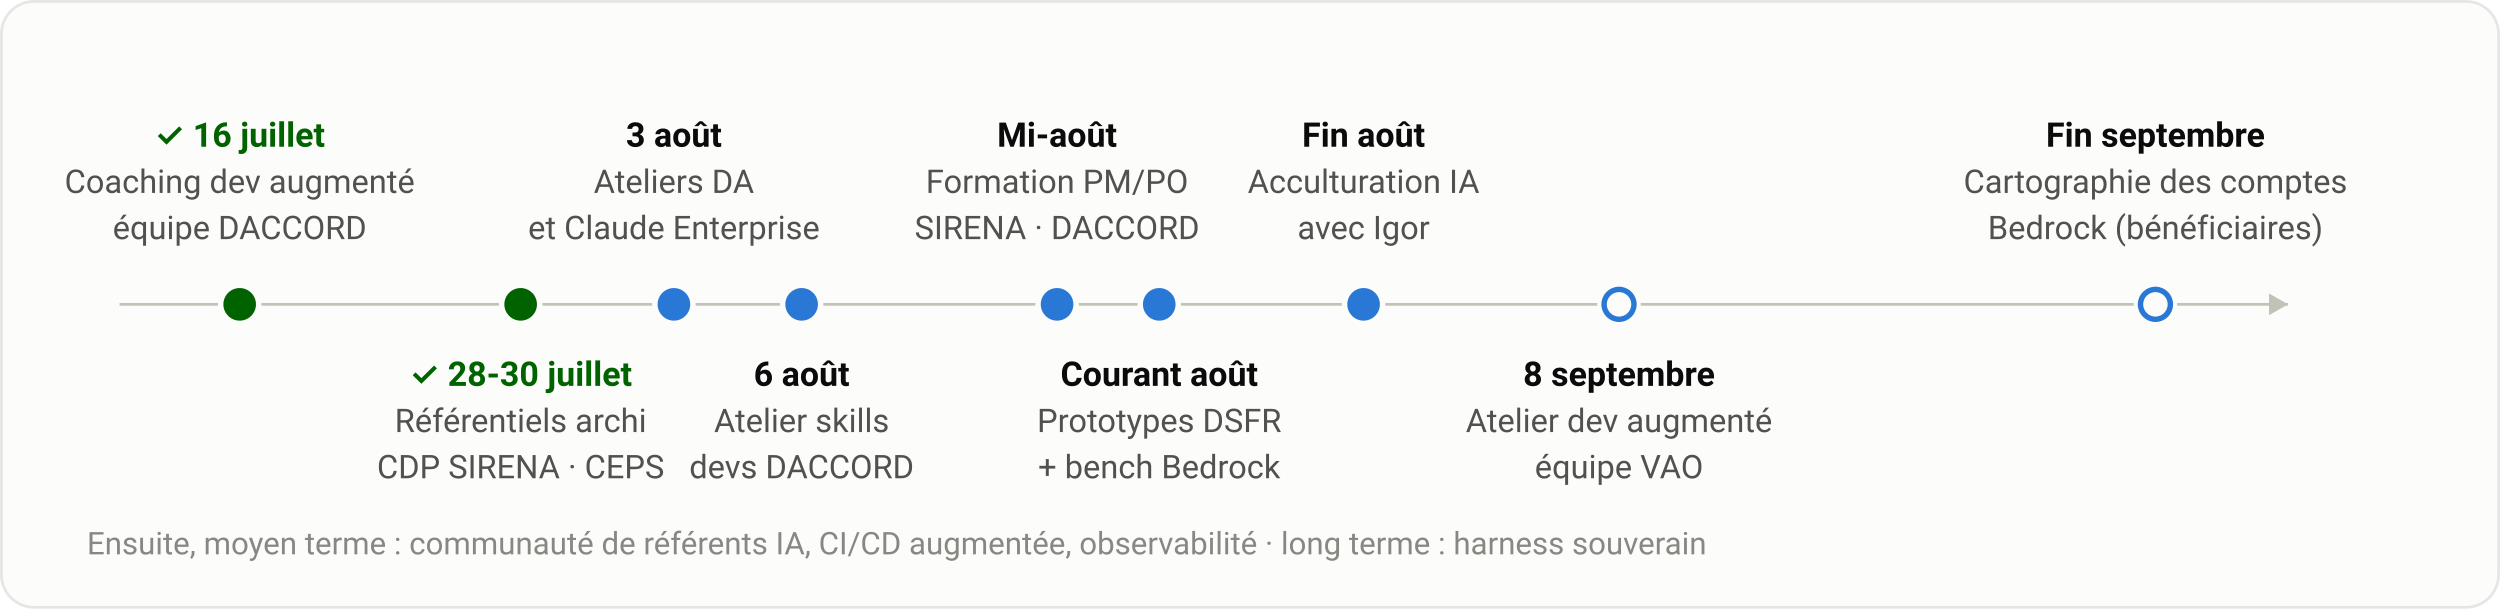
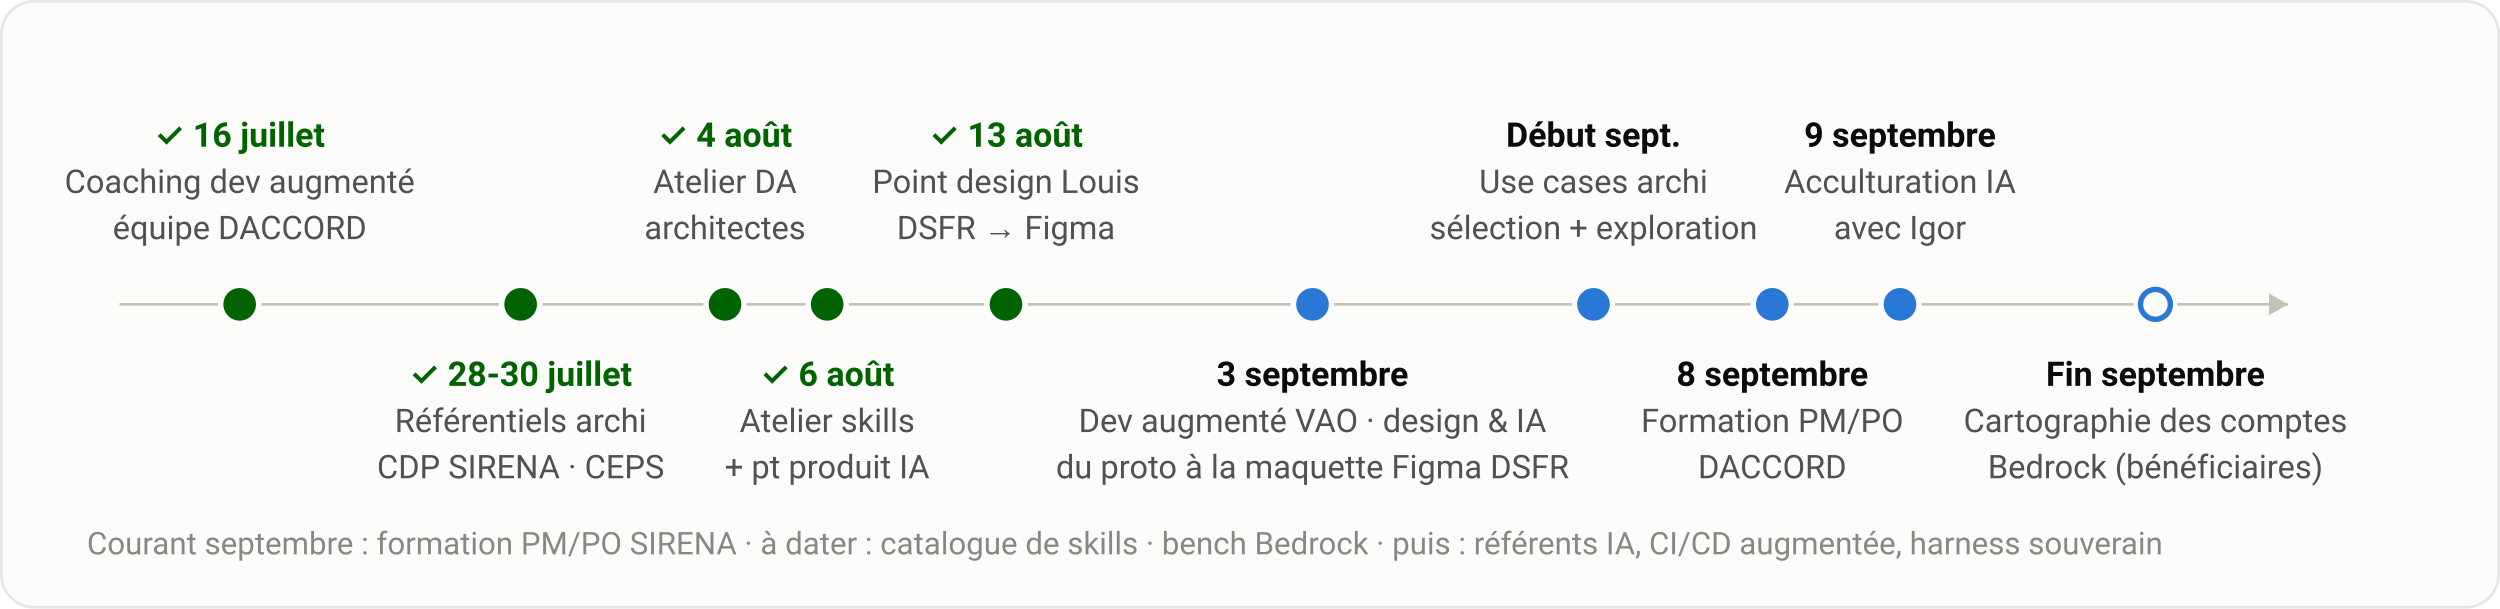
<svg xmlns="http://www.w3.org/2000/svg" width="920" height="224" viewBox="0 0 920 224" font-family="-apple-system,'Segoe UI',system-ui,Roboto,'Helvetica Neue',Arial,sans-serif">
  <rect x="0.5" y="0.5" width="919" height="223" rx="12" fill="#fcfcfb" stroke="rgba(11,11,11,0.10)" />
  <line x1="44" y1="112" x2="842" y2="112" stroke="#c3c2b7" stroke-width="1" />
  <path d="M842,112 l-7,-4 v8 z" fill="#c3c2b7" />
  <circle cx="88.2" cy="112" r="8" fill="#fcfcfb" />
  <circle cx="88.2" cy="112" r="6" fill="#006300" />
  <text x="88.2" y="54" font-size="12.5" fill="#006300" font-weight="600" text-anchor="middle">✓ 16 juillet</text>
  <text x="88.2" y="71" font-size="12" fill="#52514e" font-weight="normal" text-anchor="middle">Coaching dev augmenté</text>
  <text x="88.2" y="88" font-size="12" fill="#52514e" font-weight="normal" text-anchor="middle">équipe DACCORD</text>
  <circle cx="191.6" cy="112" r="8" fill="#fcfcfb" />
  <circle cx="191.6" cy="112" r="6" fill="#006300" />
  <text x="191.6" y="142" font-size="12.5" fill="#006300" font-weight="600" text-anchor="middle">✓ 28-30 juillet</text>
  <text x="191.6" y="159" font-size="12" fill="#52514e" font-weight="normal" text-anchor="middle">Référentiels archi</text>
  <text x="191.6" y="176" font-size="12" fill="#52514e" font-weight="normal" text-anchor="middle">CDP SIRENA · CEPS</text>
-   <circle cx="248.0" cy="112" r="8" fill="#fcfcfb" />
-   <circle cx="248.0" cy="112" r="6" fill="#2a78d6" />
-   <text x="248.0" y="54" font-size="12.5" fill="#0b0b0b" font-weight="600" text-anchor="middle">3 août</text>
-   <text x="248.0" y="71" font-size="12" fill="#52514e" font-weight="normal" text-anchor="middle">Ateliers DA</text>
-   <text x="248.0" y="88" font-size="12" fill="#52514e" font-weight="normal" text-anchor="middle">et Claude Enterprise</text>
-   <circle cx="295.0" cy="112" r="8" fill="#fcfcfb" />
-   <circle cx="295.0" cy="112" r="6" fill="#2a78d6" />
-   <text x="295.0" y="142" font-size="12.5" fill="#0b0b0b" font-weight="600" text-anchor="middle">6 août</text>
-   <text x="295.0" y="159" font-size="12" fill="#52514e" font-weight="normal" text-anchor="middle">Atelier skills</text>
-   <text x="295.0" y="176" font-size="12" fill="#52514e" font-weight="normal" text-anchor="middle">devs DACCORD</text>
-   <circle cx="389.0" cy="112" r="8" fill="#fcfcfb" />
-   <circle cx="389.0" cy="112" r="6" fill="#2a78d6" />
-   <text x="389.0" y="54" font-size="12.5" fill="#0b0b0b" font-weight="600" text-anchor="middle">Mi-août</text>
-   <text x="389.0" y="71" font-size="12" fill="#52514e" font-weight="normal" text-anchor="middle">Formation PM/PO</text>
-   <text x="389.0" y="88" font-size="12" fill="#52514e" font-weight="normal" text-anchor="middle">SIRENA · DACCORD</text>
-   <circle cx="426.6" cy="112" r="8" fill="#fcfcfb" />
-   <circle cx="426.6" cy="112" r="6" fill="#2a78d6" />
-   <text x="426.6" y="142" font-size="12.5" fill="#0b0b0b" font-weight="600" text-anchor="middle">Courant août</text>
-   <text x="426.6" y="159" font-size="12" fill="#52514e" font-weight="normal" text-anchor="middle">Prototypes DSFR</text>
-   <text x="426.6" y="176" font-size="12" fill="#52514e" font-weight="normal" text-anchor="middle">+ bench Bedrock</text>
-   <circle cx="501.8" cy="112" r="8" fill="#fcfcfb" />
-   <circle cx="501.8" cy="112" r="6" fill="#2a78d6" />
-   <text x="501.8" y="54" font-size="12.5" fill="#0b0b0b" font-weight="600" text-anchor="middle">Fin août</text>
-   <text x="501.8" y="71" font-size="12" fill="#52514e" font-weight="normal" text-anchor="middle">Acculturation IA</text>
-   <text x="501.8" y="88" font-size="12" fill="#52514e" font-weight="normal" text-anchor="middle">avec Igor</text>
-   <circle cx="595.8" cy="112" r="8" fill="#fcfcfb" />
-   <circle cx="595.8" cy="112" r="5.5" fill="#fcfcfb" stroke="#2a78d6" stroke-width="2" />
-   <text x="595.8" y="142" font-size="12.5" fill="#0b0b0b" font-weight="600" text-anchor="middle">8 septembre</text>
-   <text x="595.8" y="159" font-size="12" fill="#52514e" font-weight="normal" text-anchor="middle">Atelier dev augmenté</text>
-   <text x="595.8" y="176" font-size="12" fill="#52514e" font-weight="normal" text-anchor="middle">équipe VAO</text>
+   <circle cx="266.8" cy="112" r="8" fill="#fcfcfb" />
+   <circle cx="266.8" cy="112" r="6" fill="#006300" />
+   <text x="266.8" y="54" font-size="12.5" fill="#006300" font-weight="600" text-anchor="middle">✓ 4 août</text>
+   <text x="266.8" y="71" font-size="12" fill="#52514e" font-weight="normal" text-anchor="middle">Atelier DA</text>
+   <text x="266.8" y="88" font-size="12" fill="#52514e" font-weight="normal" text-anchor="middle">architectes</text>
+   <circle cx="304.4" cy="112" r="8" fill="#fcfcfb" />
+   <circle cx="304.4" cy="112" r="6" fill="#006300" />
+   <text x="304.4" y="142" font-size="12.5" fill="#006300" font-weight="600" text-anchor="middle">✓ 6 août</text>
+   <text x="304.4" y="159" font-size="12" fill="#52514e" font-weight="normal" text-anchor="middle">Atelier skills</text>
+   <text x="304.4" y="176" font-size="12" fill="#52514e" font-weight="normal" text-anchor="middle">+ pt produit IA</text>
+   <circle cx="370.2" cy="112" r="8" fill="#fcfcfb" />
+   <circle cx="370.2" cy="112" r="6" fill="#006300" />
+   <text x="370.2" y="54" font-size="12.5" fill="#006300" font-weight="600" text-anchor="middle">✓ 13 août</text>
+   <text x="370.2" y="71" font-size="12" fill="#52514e" font-weight="normal" text-anchor="middle">Point design Louis</text>
+   <text x="370.2" y="88" font-size="12" fill="#52514e" font-weight="normal" text-anchor="middle">DSFR → Figma</text>
+   <circle cx="483.0" cy="112" r="8" fill="#fcfcfb" />
+   <circle cx="483.0" cy="112" r="6" fill="#2a78d6" />
+   <text x="483.0" y="142" font-size="12.5" fill="#0b0b0b" font-weight="600" text-anchor="middle">3 septembre</text>
+   <text x="483.0" y="159" font-size="12" fill="#52514e" font-weight="normal" text-anchor="middle">Dev augmenté VAO · design &amp; IA</text>
+   <text x="483.0" y="176" font-size="12" fill="#52514e" font-weight="normal" text-anchor="middle">du proto à la maquette Figma DSFR</text>
+   <circle cx="586.4" cy="112" r="8" fill="#fcfcfb" />
+   <circle cx="586.4" cy="112" r="6" fill="#2a78d6" />
+   <text x="586.4" y="54" font-size="12.5" fill="#0b0b0b" font-weight="600" text-anchor="middle">Début sept.</text>
+   <text x="586.4" y="71" font-size="12" fill="#52514e" font-weight="normal" text-anchor="middle">Use cases archi</text>
+   <text x="586.4" y="88" font-size="12" fill="#52514e" font-weight="normal" text-anchor="middle">sélection + exploration</text>
+   <circle cx="652.2" cy="112" r="8" fill="#fcfcfb" />
+   <circle cx="652.2" cy="112" r="6" fill="#2a78d6" />
+   <text x="652.2" y="142" font-size="12.5" fill="#0b0b0b" font-weight="600" text-anchor="middle">8 septembre</text>
+   <text x="652.2" y="159" font-size="12" fill="#52514e" font-weight="normal" text-anchor="middle">Formation PM/PO</text>
+   <text x="652.2" y="176" font-size="12" fill="#52514e" font-weight="normal" text-anchor="middle">DACCORD</text>
+   <circle cx="699.2" cy="112" r="8" fill="#fcfcfb" />
+   <circle cx="699.2" cy="112" r="6" fill="#2a78d6" />
+   <text x="699.2" y="54" font-size="12.5" fill="#0b0b0b" font-weight="600" text-anchor="middle">9 septembre</text>
+   <text x="699.2" y="71" font-size="12" fill="#52514e" font-weight="normal" text-anchor="middle">Acculturation IA</text>
+   <text x="699.2" y="88" font-size="12" fill="#52514e" font-weight="normal" text-anchor="middle">avec Igor</text>
  <circle cx="793.2" cy="112" r="8" fill="#fcfcfb" />
  <circle cx="793.2" cy="112" r="5.5" fill="#fcfcfb" stroke="#2a78d6" stroke-width="2" />
-   <text x="793.2" y="54" font-size="12.5" fill="#0b0b0b" font-weight="600" text-anchor="middle">Fin septembre</text>
-   <text x="793.2" y="71" font-size="12" fill="#52514e" font-weight="normal" text-anchor="middle">Cartographie des comptes</text>
-   <text x="793.2" y="88" font-size="12" fill="#52514e" font-weight="normal" text-anchor="middle">Bedrock (bénéficiaires)</text>
-   <text x="32" y="204" font-size="11.5" fill="#898781" font-weight="normal" text-anchor="start">Ensuite, moyen terme : communauté de référents IA, CI/CD augmentée, observabilité · long terme : harness souverain</text>
+   <text x="793.2" y="142" font-size="12.5" fill="#0b0b0b" font-weight="600" text-anchor="middle">Fin septembre</text>
+   <text x="793.2" y="159" font-size="12" fill="#52514e" font-weight="normal" text-anchor="middle">Cartographie des comptes</text>
+   <text x="793.2" y="176" font-size="12" fill="#52514e" font-weight="normal" text-anchor="middle">Bedrock (bénéficiaires)</text>
+   <text x="32" y="204" font-size="11.5" fill="#898781" font-weight="normal" text-anchor="start">Courant septembre : formation PM/PO SIRENA · à dater : catalogue de skills · bench Bedrock · puis : référents IA, CI/CD augmentée, harness souverain</text>
</svg>
